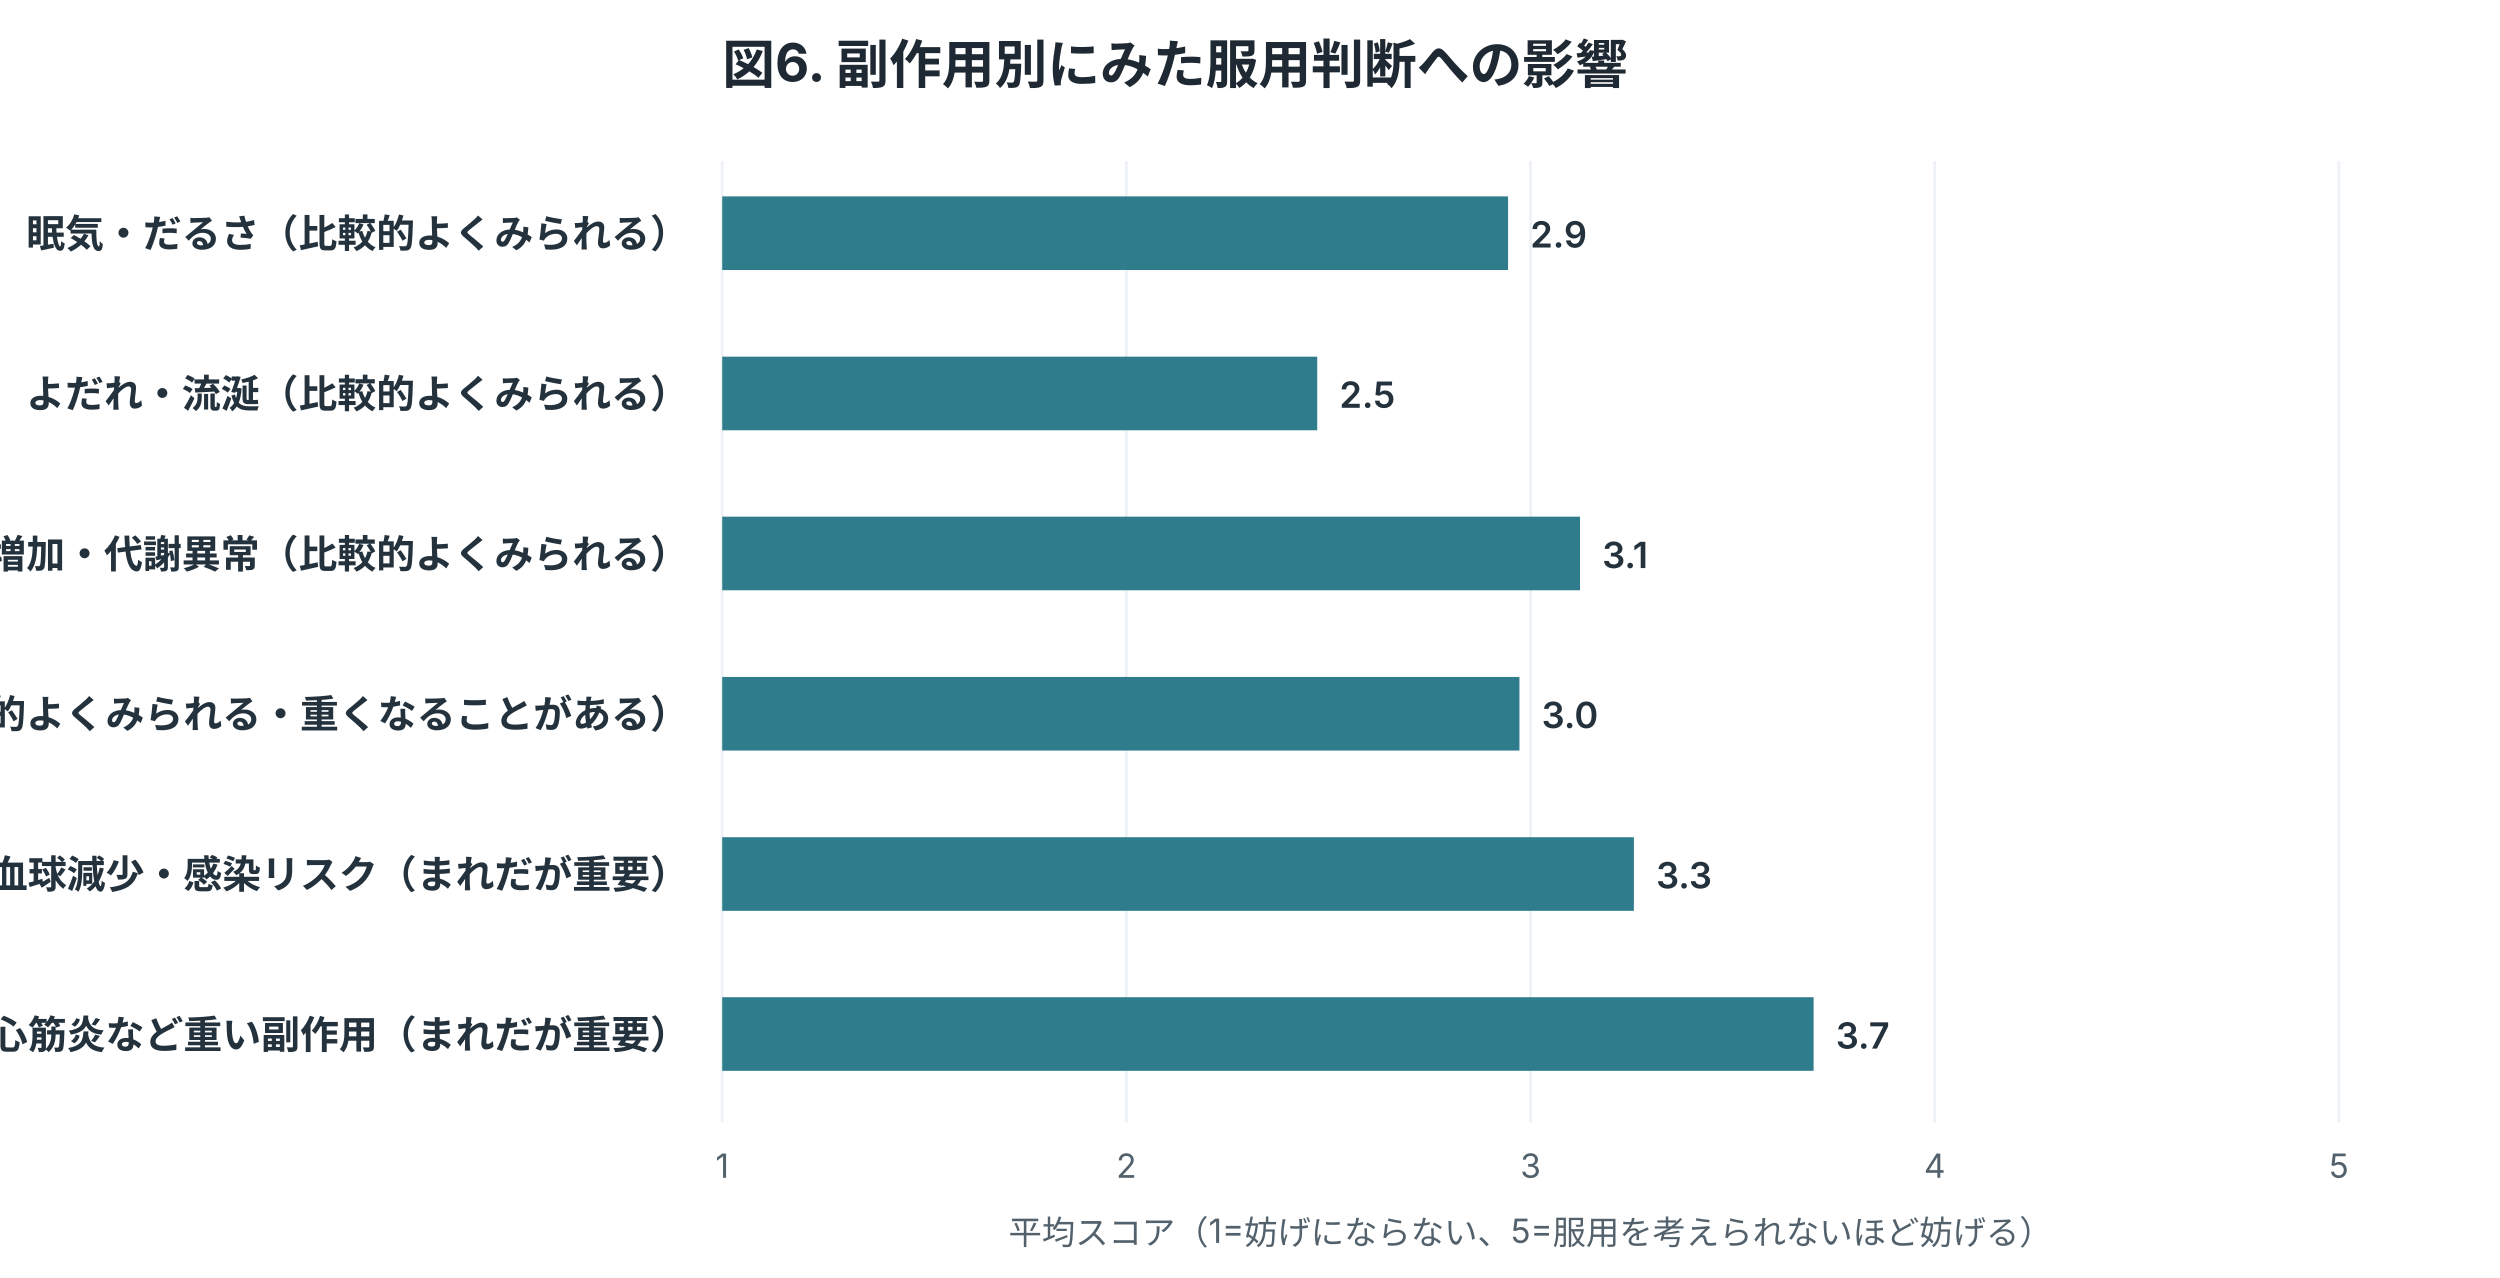
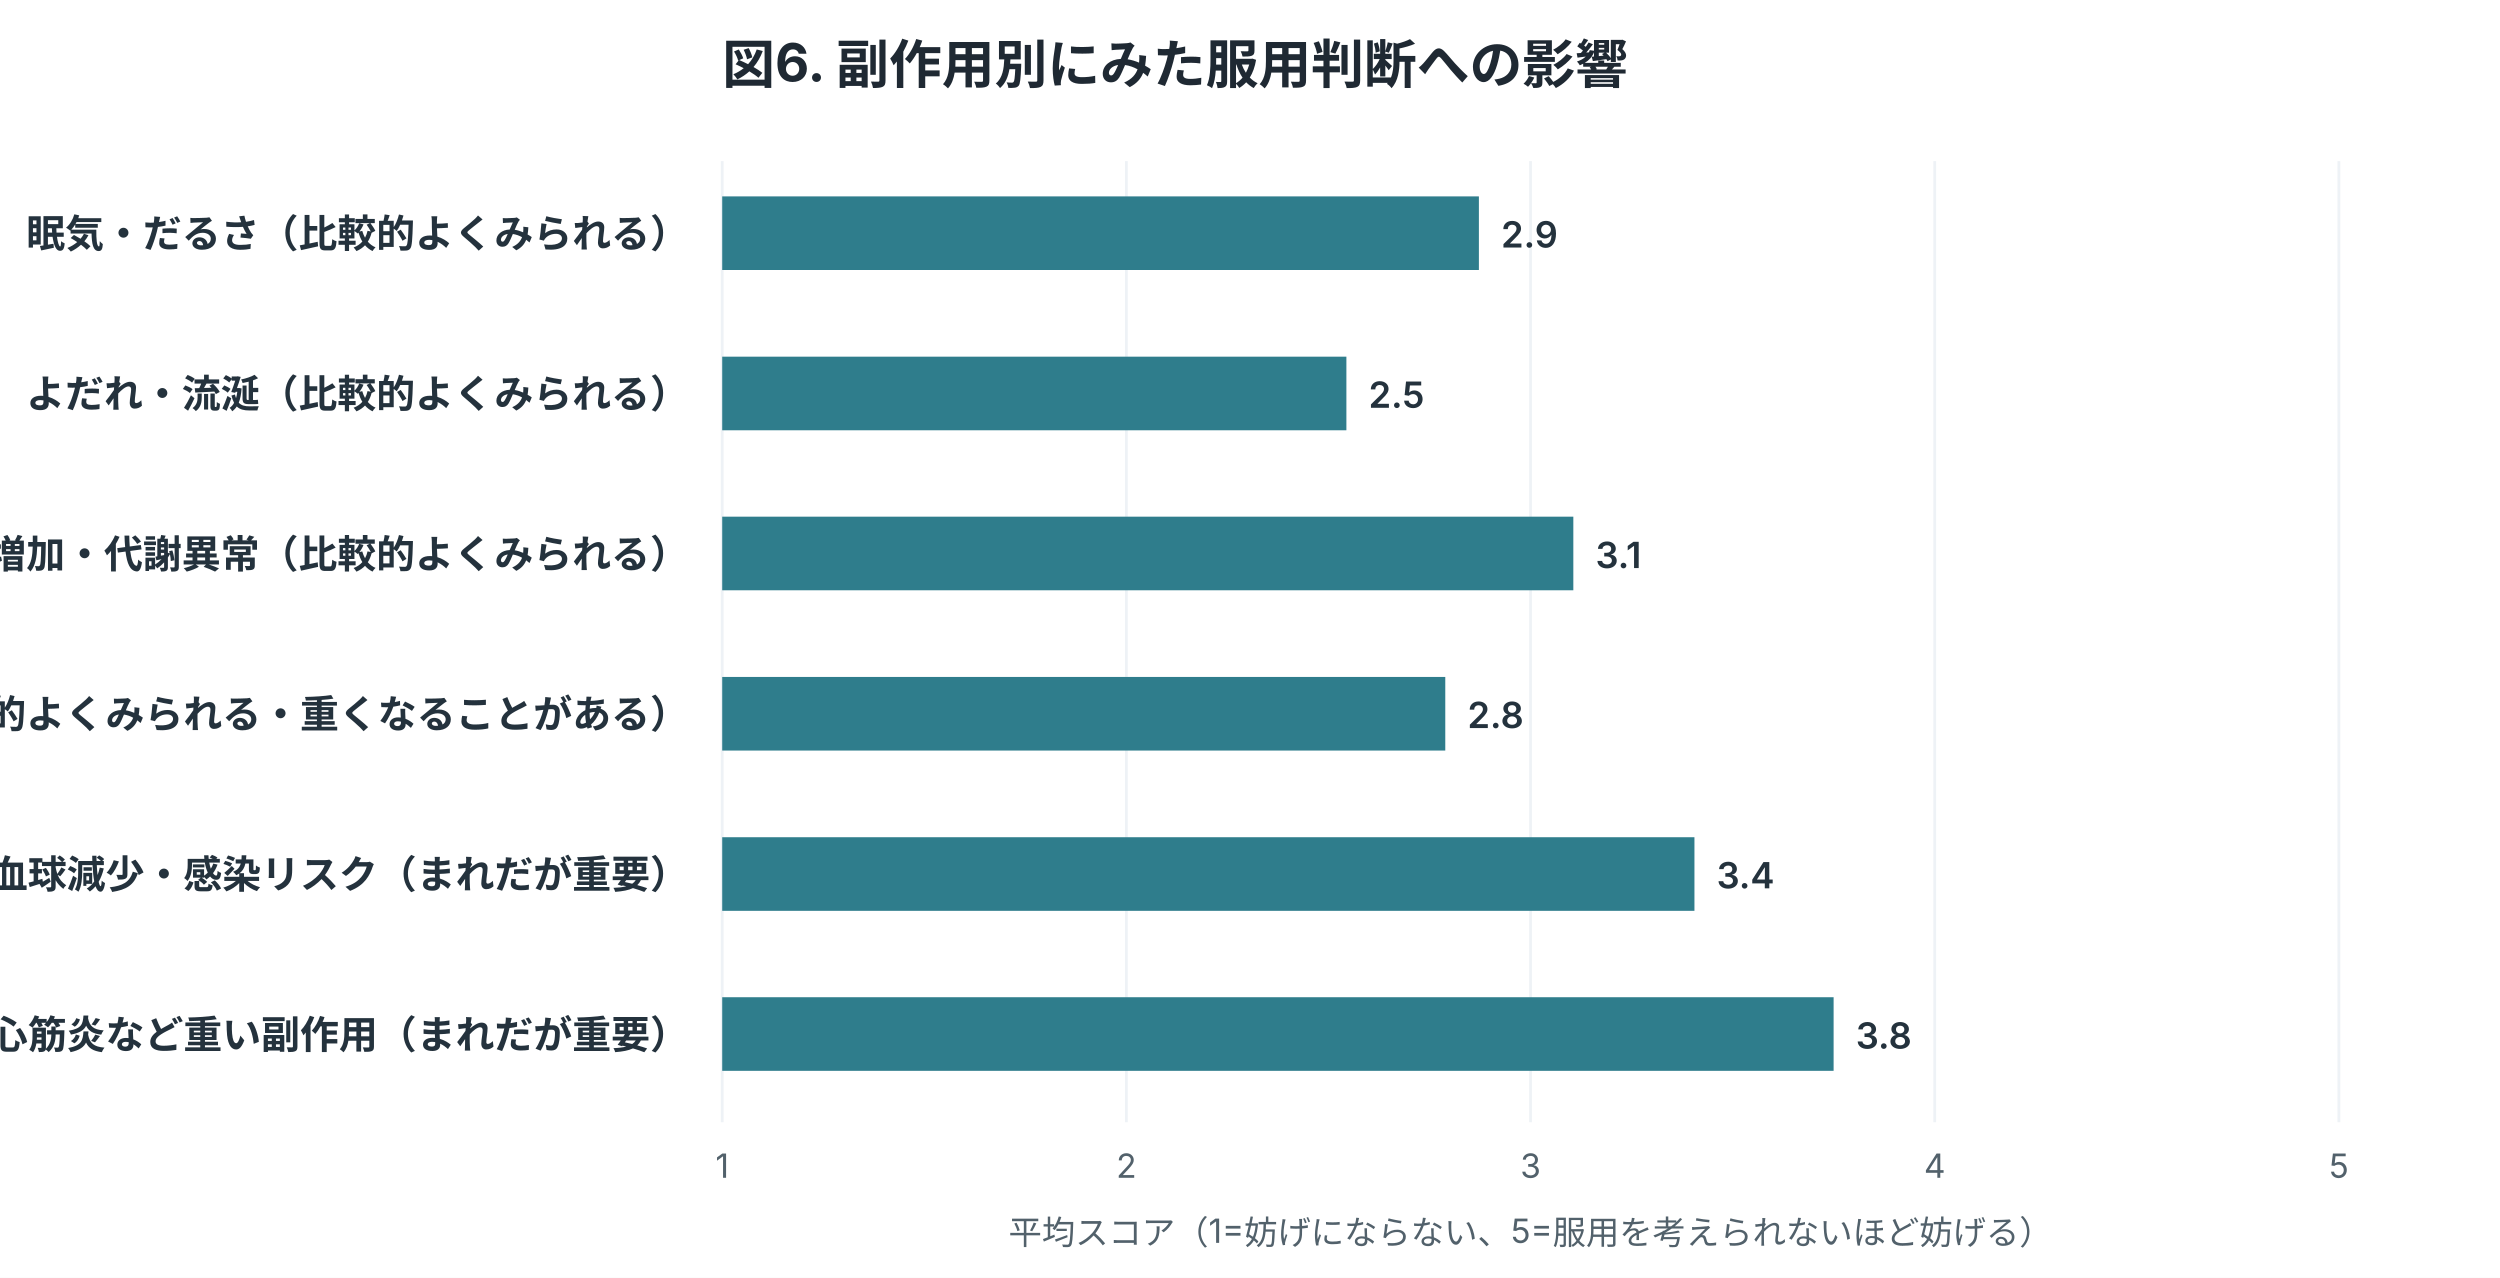
<svg xmlns="http://www.w3.org/2000/svg" width="900" height="460" viewBox="0 0 900 460" role="img">
  <style>
.title{font:700 19px -apple-system,BlinkMacSystemFont,"Segoe UI",sans-serif;fill:#1f2933}
.label{font:600 14px -apple-system,BlinkMacSystemFont,"Segoe UI",sans-serif;fill:#24323d}
.num{font:600 13px -apple-system,BlinkMacSystemFont,"Segoe UI",sans-serif;fill:#24323d}
.axis,.legend,.note{font:12px -apple-system,BlinkMacSystemFont,"Segoe UI",sans-serif;fill:#52616b}
.inside{font:700 13px -apple-system,BlinkMacSystemFont,"Segoe UI",sans-serif;fill:white}
.big{font:700 34px -apple-system,BlinkMacSystemFont,"Segoe UI",sans-serif;fill:#1f2933}
</style>
  <rect width="100%" height="100%" fill="white" />
  <text x="260" y="30" class="title">図6. 副作用別にみた服用判断への影響</text>
  <line x1="260.0" y1="58" x2="260.0" y2="404" stroke="#eef2f6" />
  <text x="260.0" y="424" text-anchor="middle" class="axis">1</text>
  <line x1="405.5" y1="58" x2="405.5" y2="404" stroke="#eef2f6" />
  <text x="405.5" y="424" text-anchor="middle" class="axis">2</text>
  <line x1="551.0" y1="58" x2="551.0" y2="404" stroke="#eef2f6" />
  <text x="551.0" y="424" text-anchor="middle" class="axis">3</text>
  <line x1="696.5" y1="58" x2="696.5" y2="404" stroke="#eef2f6" />
  <text x="696.5" y="424" text-anchor="middle" class="axis">4</text>
  <line x1="842.0" y1="58" x2="842.0" y2="404" stroke="#eef2f6" />
  <text x="842.0" y="424" text-anchor="middle" class="axis">5</text>
  <text x="248" y="89.1" text-anchor="end" class="label">眠気・だるさ（比較的よくみられる）</text>
-   <rect x="260" y="70.7" width="282.9" height="26.5" fill="#2f7d8c" />
-   <text x="550.9" y="89.1" class="num">2.9</text>
+   <rect x="260" y="70.7" width="272.4" height="26.5" fill="#2f7d8c" />
+   <text x="540.4" y="89.1" class="num">2.9</text>
  <text x="248" y="146.8" text-anchor="end" class="label">よだれ・流涎（比較的よくみられる）</text>
-   <rect x="260" y="128.4" width="214.2" height="26.5" fill="#2f7d8c" />
-   <text x="482.2" y="146.8" class="num">2.5</text>
+   <rect x="260" y="128.4" width="224.7" height="26.5" fill="#2f7d8c" />
+   <text x="492.7" y="146.8" class="num">2.5</text>
  <text x="248" y="204.5" text-anchor="end" class="label">体重増加・代謝異常（比較的よくみられる）</text>
-   <rect x="260" y="186.0" width="308.8" height="26.5" fill="#2f7d8c" />
-   <text x="576.8" y="204.5" class="num">3.1</text>
+   <rect x="260" y="186.0" width="306.4" height="26.5" fill="#2f7d8c" />
+   <text x="574.4" y="204.5" class="num">3.1</text>
  <text x="248" y="262.1" text-anchor="end" class="label">便秘（比較的よくみられる・重くなることがある）</text>
-   <rect x="260" y="243.7" width="287.0" height="26.5" fill="#2f7d8c" />
-   <text x="555.0" y="262.1" class="num">3.0</text>
+   <rect x="260" y="243.7" width="260.3" height="26.5" fill="#2f7d8c" />
+   <text x="528.3" y="262.1" class="num">2.8</text>
  <text x="248" y="319.8" text-anchor="end" class="label">白血球減少・感染リスク（まれだが重要）</text>
-   <rect x="260" y="301.4" width="328.2" height="26.5" fill="#2f7d8c" />
-   <text x="596.2" y="319.8" class="num">3.3</text>
+   <rect x="260" y="301.4" width="350.0" height="26.5" fill="#2f7d8c" />
+   <text x="618.0" y="319.8" class="num">3.4</text>
  <text x="248" y="377.5" text-anchor="end" class="label">心筋炎など重い副作用（まれだが重要）</text>
-   <rect x="260" y="359.0" width="392.9" height="26.5" fill="#2f7d8c" />
-   <text x="660.9" y="377.5" class="num">3.7</text>
+   <rect x="260" y="359.0" width="400.1" height="26.5" fill="#2f7d8c" />
+   <text x="668.1" y="377.5" class="num">3.8</text>
  <text x="551.0" y="448" text-anchor="middle" class="axis">平均スコア（1=妨げにならない、5=服用を考えられないほど妨げる）</text>
</svg>
